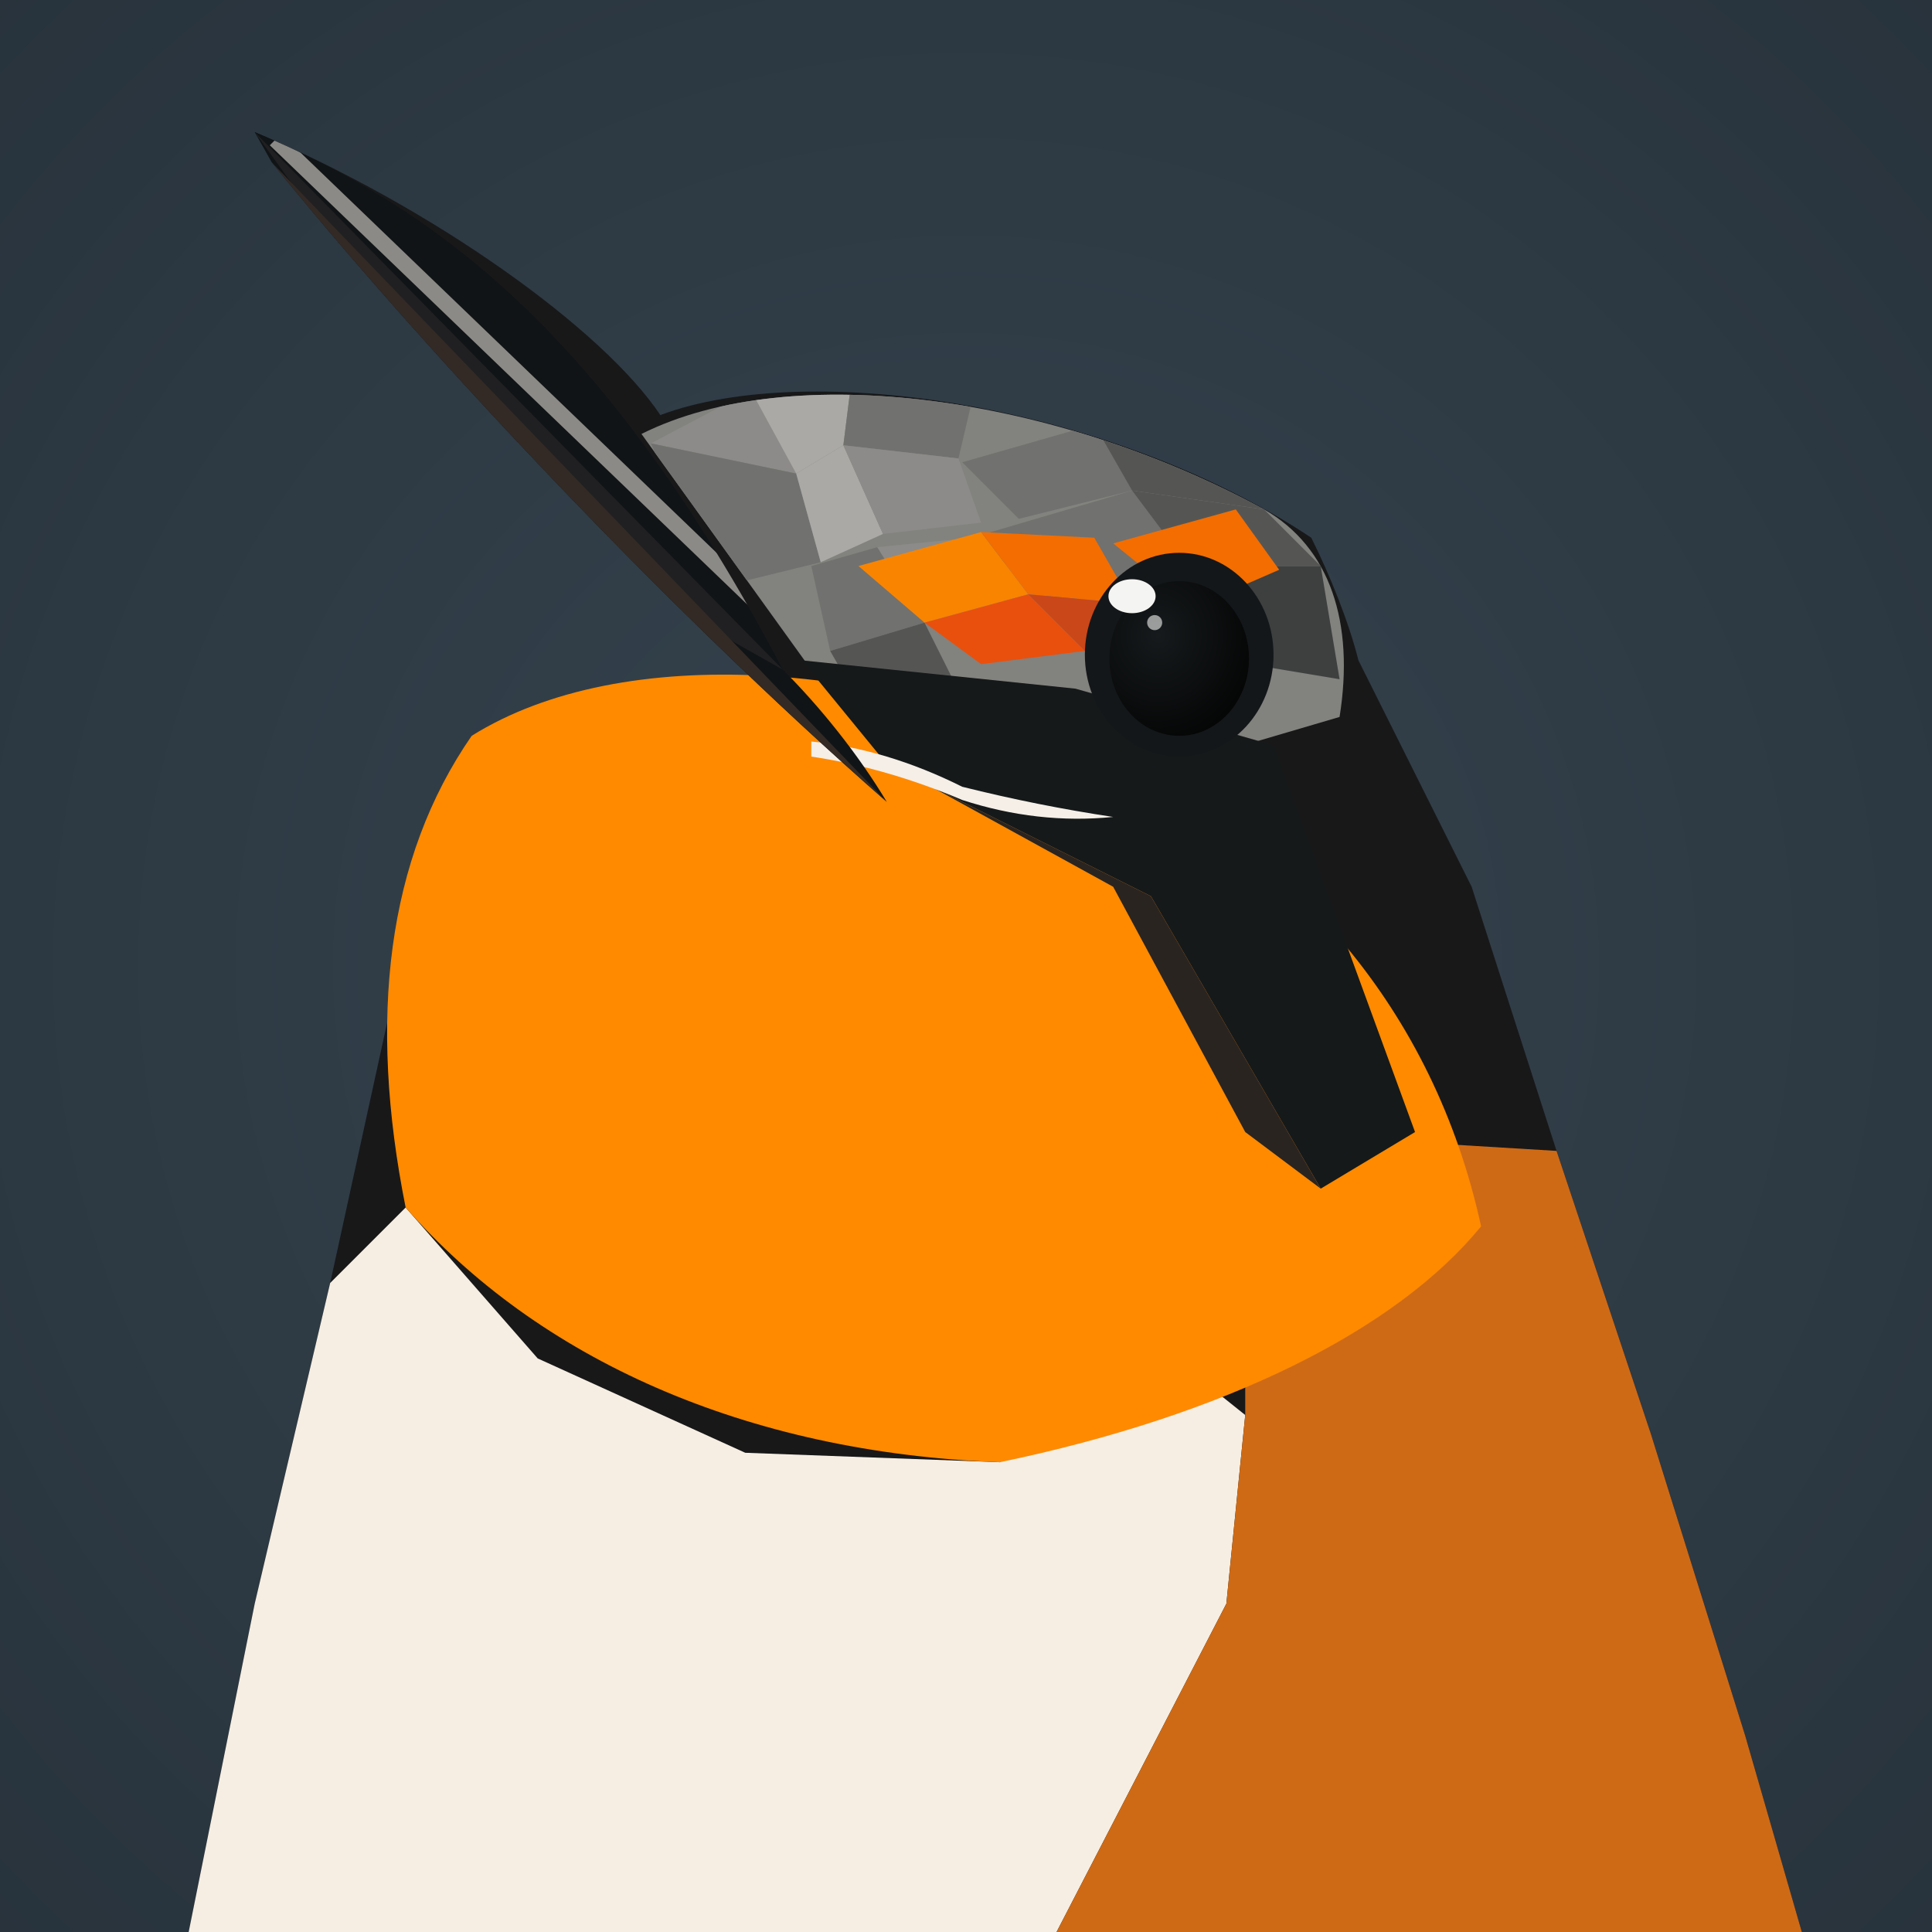
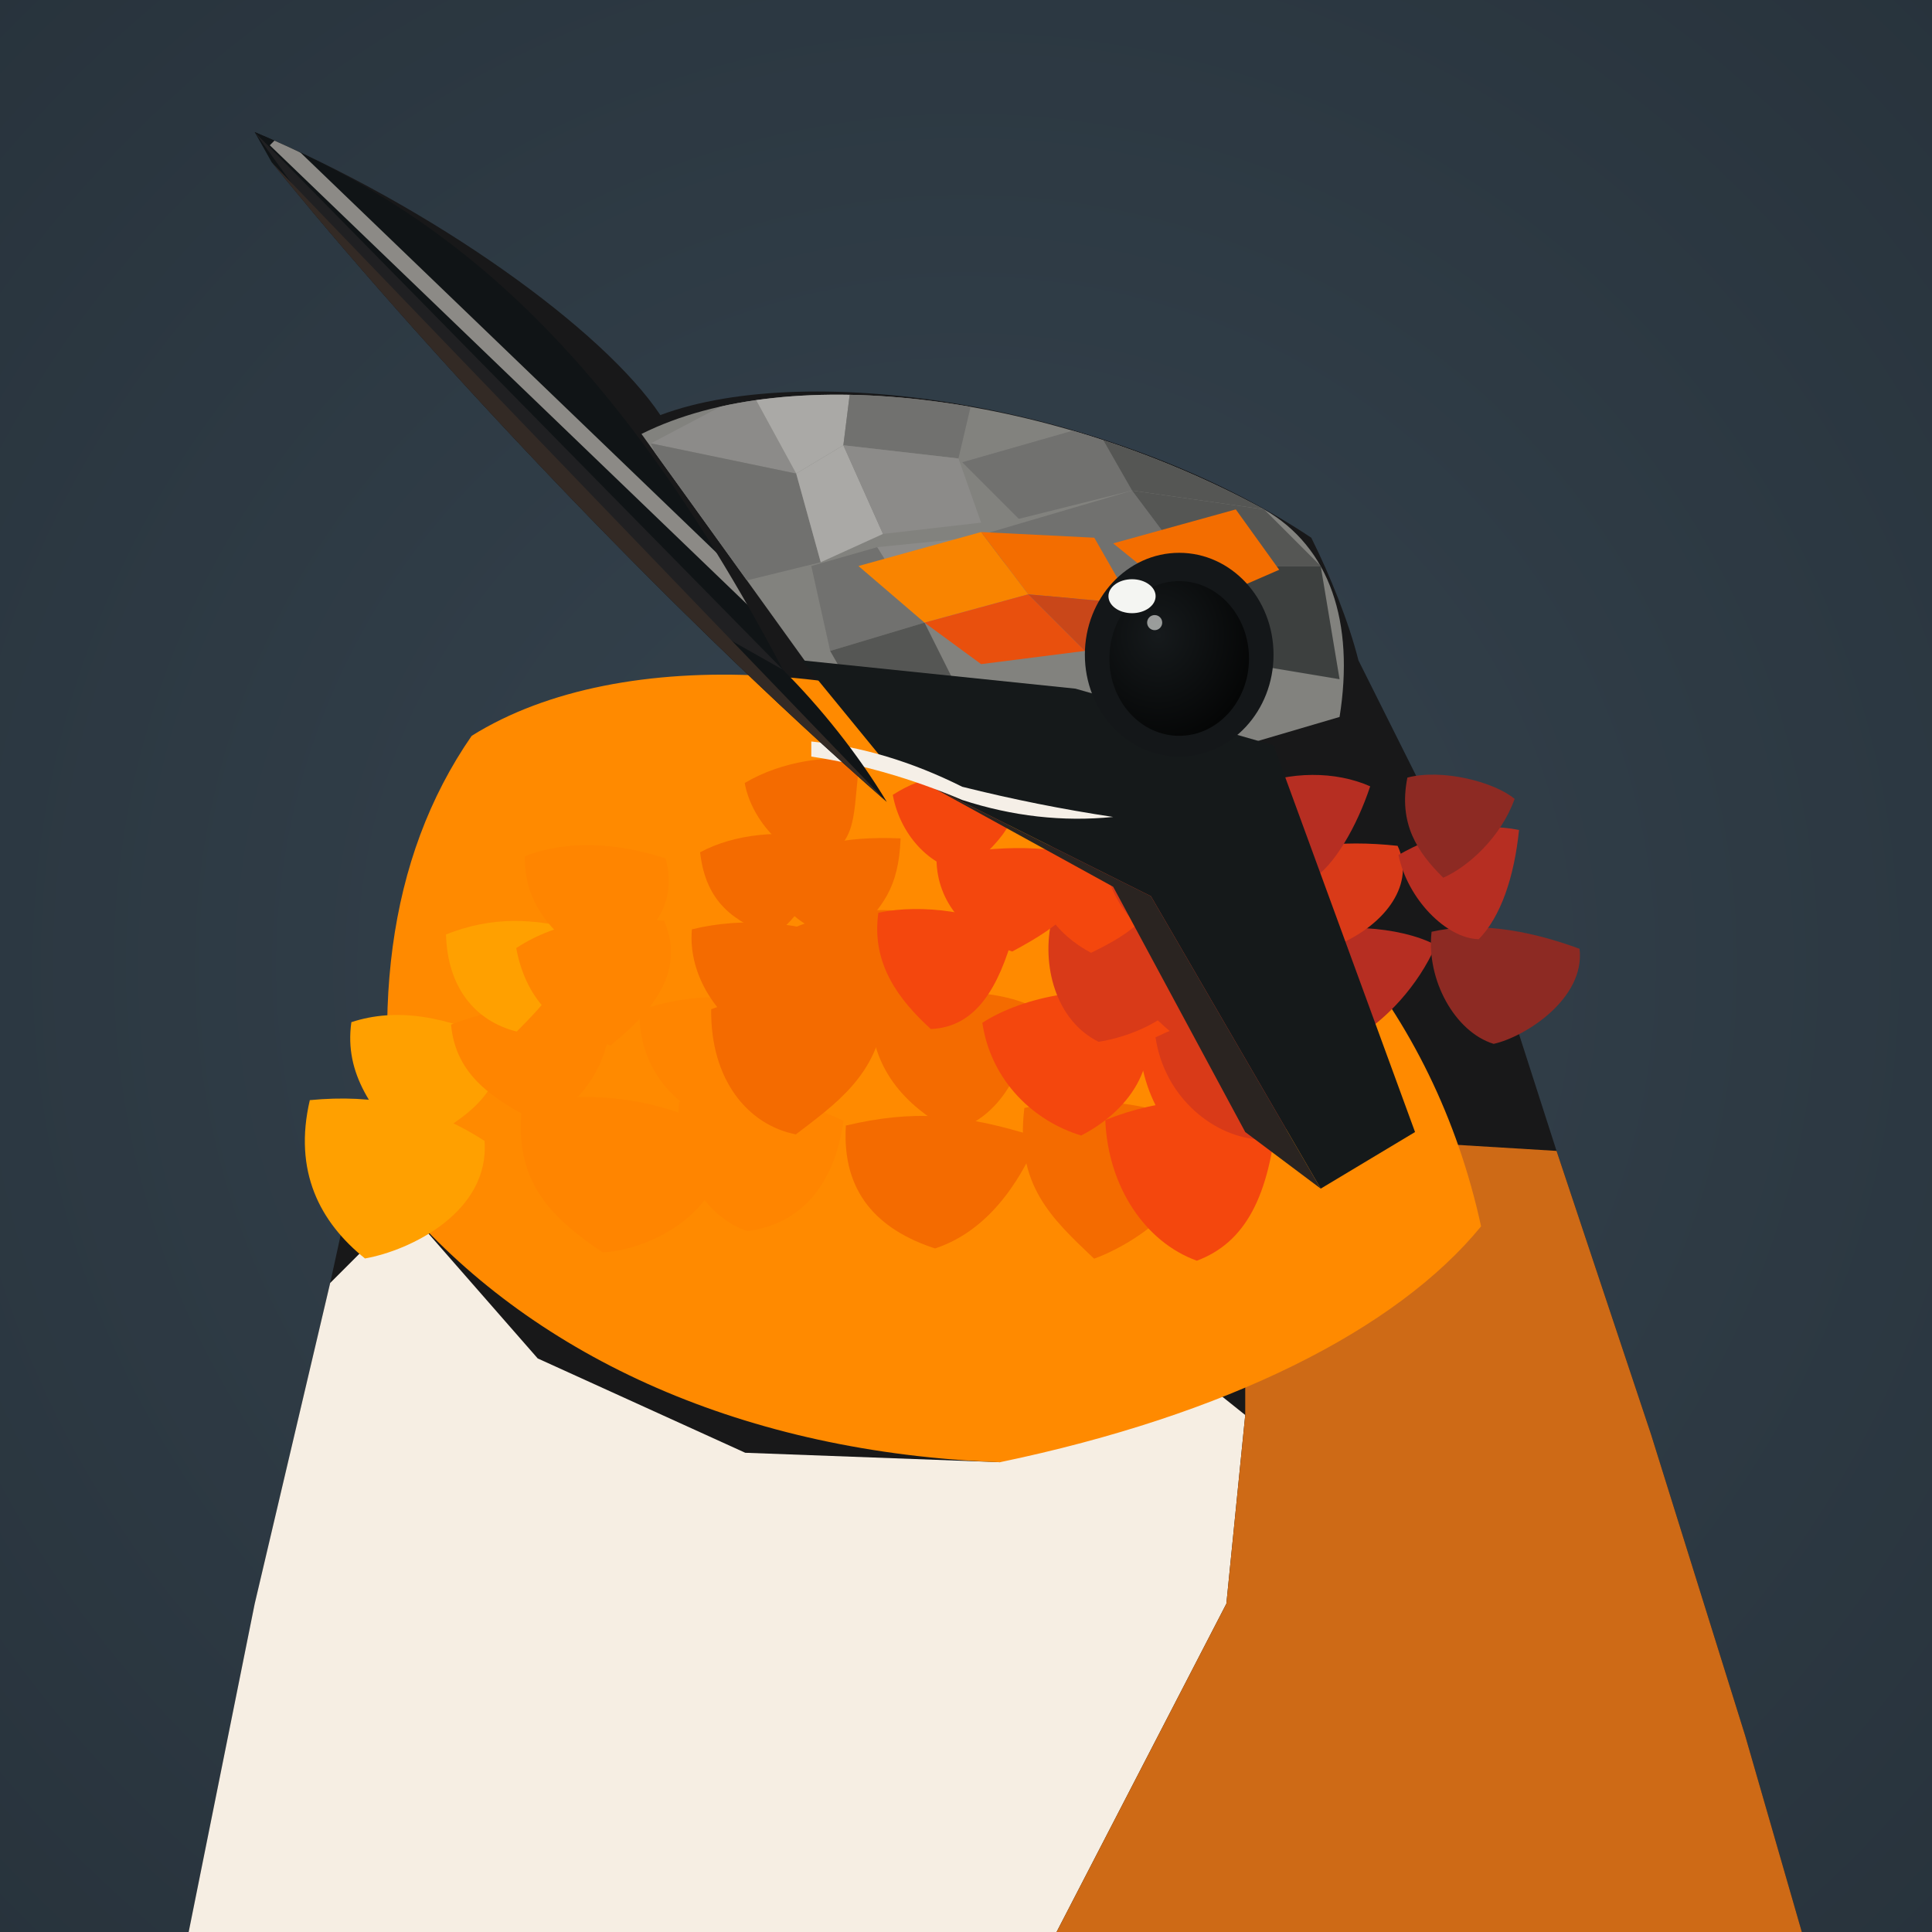
<svg xmlns="http://www.w3.org/2000/svg" viewBox="0 0 1024 1024" width="1024" height="1024">
  <defs>
    <radialGradient id="background-gradient" cx="50%" cy="50%" r="75%">
      <stop offset="0%" stop-color="#36444F" />
      <stop offset="100%" stop-color="#27323B" />
    </radialGradient>
    <radialGradient id="eye-iris-gradient" cx="35%" cy="35%" r="70%">
      <stop offset="0%" stop-color="#161A1C" />
      <stop offset="100%" stop-color="#050606" />
    </radialGradient>
    <clipPath id="beak-clip">
      <path d="M 135 70 C 230 110, 320 175, 415 355 C 435 375, 455 400, 470 425 C 350 320, 220 180, 144 86 Z" />
    </clipPath>
    <clipPath id="crown-clip">
      <path d="M 340 230 C 420 190, 560 210, 670 270 C 705 290, 718 330, 710 380 L 625 405 L 430 355 Z" />
    </clipPath>
    <clipPath id="preview-rounded-square">
      <rect x="0" y="0" width="1024" height="1024" rx="220" ry="220" />
    </clipPath>
  </defs>
  <g id="icon">
    <rect id="background" x="0" y="0" width="1024" height="1024" fill="url(#background-gradient)" />
    <g id="bird">
      <path id="bird-silhouette" d="M 135 70 C 230 110, 320 175, 350 220 C 430 190, 590 215, 695 285 C 705 305, 715 330, 720 350 L 780 470 L 825 610 L 875 760 L 925 920 L 955 1024 L 100 1024 L 135 850 L 175 680 L 210 520 L 250 390 C 320 380, 410 405, 470 425 C 350 320, 220 180, 135 70 Z" fill="#181819" />
      <polygon id="chest-base" points="610 710 530 775 395 770 285 720 215 640 175 680 135 850 100 1024 560 1024 650 850 660 750" fill="#F6EEE3" />
      <polygon id="side-body-base" points="660 600 825 610 875 760 925 920 955 1024 560 1024 650 850 660 750" fill="#CE6A16" />
      <path id="gorget-base" d="M 250 390 C 330 340, 470 350, 585 405 C 685 450, 760 535, 785 650 C 740 705, 650 750, 530 775 C 395 770, 285 720, 215 640 C 195 540, 205 455, 250 390 Z" fill="#FF8A00" />
+       <g id="gorget-feathers">
+         <g id="gorget-bottom-row">
+           <path id="gorget-bottom-row-01" d="M 164.21 583.09 C 198.17 579.87, 227.2 585.6, 256.81 604.7 C 259.64 642.29, 217.62 662.76, 193.45 667.01 C 169.47 647.77, 155.42 620.78, 164.21 583.09 Z" fill="#FFA000" />
+           <path id="gorget-bottom-row-02" d="M 276.89 584.79 C 313.46 577.96, 345.95 581.3, 380.95 598.59 C 391.08 638.83, 346.14 662.65, 319.36 663.79 C 291.81 645.16, 271.47 625.66, 276.89 584.79 Z" fill="#FF8500" />
+           <path id="gorget-bottom-row-03" d="M 359.96 584.02 C 385.87 577.5, 419.08 580.7, 447.14 594.04 C 441.81 630.35, 422.84 648.89, 396.26 652.53 C 373.76 645.35, 356.1 617.64, 359.96 584.02 Z" fill="#FF8500" />
+           <path id="gorget-bottom-row-04" d="M 448.33 596.56 C 483.67 588.28, 509.51 589.89, 550.5 602.87 C 539.63 628.86, 522.1 653.02, 495.58 661.7 C 464.96 651.68, 446.15 631.82, 448.33 596.56 Z" fill="#F46B00" />
+           <path id="gorget-bottom-row-05" d="M 542.93 587.26 C 575.61 580.14, 614.77 584.06, 634.81 598.37 C 641.07 636.47, 597.03 661.12, 579.89 667.13 C 557.16 645.52, 538.0 628.03, 542.93 587.26 Z" fill="#F46B00" />
+           <path id="gorget-bottom-row-06" d="M 585.83 593.62 C 616.35 581.59, 644.15 580.44, 676.87 590.04 C 672.79 634.13, 660.1 658.55, 634.35 668.2 C 606.99 658.33, 587.22 629.0, 585.83 593.62 Z" fill="#F4470D" />
+         </g>
+         <g id="gorget-row-4">
+           <path id="gorget-row-4-01" d="M 186.23 541.77 C 210.05 533.93, 236.59 538.37, 267.23 553.22 C 263.89 588.47, 236.75 595.1, 217.74 611.14 C 197.9 589.18, 182.31 569.51, 186.23 541.77 Z" fill="#FFA000" />
+           <path id="gorget-row-4-02" d="M 239.06 543.05 C 266.27 532.43, 299.13 529.2, 322.74 535.38 C 325.73 561.18, 307.5 587.15, 286.05 595.35 C 262.12 582.92, 241.59 570.59, 239.06 543.05 Z" fill="#FF8500" />
+           <path id="gorget-row-4-03" d="M 338.88 535.44 C 369.43 525.47, 393.54 526.49, 428.95 536.82 C 417.16 568.31, 415.46 584.4, 382.99 595.92 C 355.68 586.77, 338.43 564.69, 338.88 535.44 Z" fill="#FF8500" />
+           <path id="gorget-row-4-04" d="M 376.95 534.91 C 402.91 525.23, 435.66 526.07, 468.47 536.12 C 466.2 569.57, 441.29 586.25, 421.84 601.24 C 396.45 596.32, 376.45 572.31, 376.95 534.91 Z" fill="#F46B00" />
+           <path id="gorget-row-4-05" d="M 461.24 534.15 C 488.0 523.94, 525.53 522.49, 548.88 534.15 C 542.95 568.21, 530.39 592.11, 505.06 599.6 C 483.13 588.21, 461.24 568.99, 461.24 534.15 Z" fill="#F46B00" />
+           <path id="gorget-row-4-06" d="M 520.65 542.11 C 542.73 527.71, 581.59 520.95, 605.63 529.34 C 617.56 565.86, 596.34 589.75, 573.07 601.84 C 548.51 594.47, 525.37 573.51, 520.65 542.11 Z" fill="#F4470D" />
+           <path id="gorget-row-4-07" d="M 603.93 537.78 C 629.77 530.01, 659.01 533.78, 685.34 546.04 C 673.6 579.45, 666.91 596.41, 637.76 609.7 C 615.46 603.19, 600.69 569.78, 603.93 537.78 Z" fill="#F4470D" />
+           <path id="gorget-row-4-08" d="M 612.45 549.79 C 642.28 535.39, 677.67 530.0, 707.57 535.8 C 698.37 568.2, 703.02 593.96, 669.01 604.01 C 644.02 603.41, 617.17 581.95, 612.45 549.79 Z" fill="#D93A18" />
+         </g>
+         <g id="gorget-row-3">
+           <path id="gorget-row-3-01" d="M 236.39 495.26 C 261.05 485.61, 282.08 486.55, 308.41 493.25 C 299.0 521.02, 289.15 531.31, 273.87 546.75 C 251.76 541.17, 237.18 523.37, 236.39 495.26 Z" fill="#FFA000" />
+           <path id="gorget-row-3-02" d="M 273.62 502.51 C 295.95 487.72, 323.85 484.66, 351.92 488.05 C 365.99 519.05, 336.86 543.1, 323.63 554.1 C 296.9 547.41, 278.9 531.1, 273.62 502.51 Z" fill="#FF8500" />
+           <path id="gorget-row-3-03" d="M 366.73 492.57 C 393.76 485.88, 426.71 488.28, 450.47 500.3 C 439.77 528.51, 429.04 540.92, 403.4 552.7 C 380.29 541.1, 364.51 516.57, 366.73 492.57 Z" fill="#F46B00" />
+           <path id="gorget-row-3-04" d="M 419.84 492.13 C 443.56 482.08, 469.02 479.1, 502.71 486.44 C 507.24 517.47, 482.68 539.32, 465.16 545.9 C 441.68 539.65, 421.93 522.65, 419.84 492.13 Z" fill="#F46B00" />
+           <path id="gorget-row-3-05" d="M 465.56 483.78 C 488.79 478.79, 520.07 483.6, 537.47 494.18 C 529.28 523.47, 517.34 544.42, 493.35 545.4 C 476.65 530.18, 461.64 510.87, 465.56 483.78 Z" fill="#F4470D" />
+           <path id="gorget-row-3-06" d="M 557.56 486.95 C 584.47 483.33, 615.21 491.94, 633.89 505.26 C 638.06 532.4, 606.04 548.44, 582.28 552.17 C 559.57 540.97, 551.69 511.45, 557.56 486.95 Z" fill="#D93A18" />
+           <path id="gorget-row-3-07" d="M 595.78 495.03 C 620.5 485.41, 655.46 488.34, 672.39 498.22 C 681.91 527.28, 646.59 550.36, 631.61 556.19 C 610.11 538.1, 594.4 528.17, 595.78 495.03 Z" fill="#D93A18" />
+           <path id="gorget-row-3-08" d="M 683.43 496.32 C 707.02 488.87, 741.78 490.65, 761.11 500.94 C 751.54 522.8, 734.26 540.76, 719.24 549.45 C 699.49 536.75, 682.07 519.12, 683.43 496.32 Z" fill="#B62E22" />
+           <path id="gorget-row-3-09" d="M 758.77 493.85 C 781.26 488.84, 807.42 491.92, 837.19 502.87 C 840.29 529.18, 808.46 549.56, 791.66 553.27 C 771.24 547.0, 755.83 519.4, 758.77 493.85 Z" fill="#8D2A23" />
+         </g>
+         <g id="gorget-row-2">
+           <path id="gorget-row-2-01" d="M 278.17 453.84 C 299.91 445.16, 326.9 446.44, 352.79 455.01 C 360.03 481.02, 343.29 501.67, 314.62 508.93 C 293.61 496.39, 277.76 479.52, 278.17 453.84 Z" fill="#FF8500" />
+           <path id="gorget-row-2-02" d="M 371.07 451.73 C 389.47 441.83, 414.36 439.68, 437.13 444.29 C 434.86 469.36, 423.01 487.1, 409.53 496.21 C 389.71 488.61, 374.15 479.03, 371.07 451.73 Z" fill="#F46B00" />
+           <path id="gorget-row-2-03" d="M 406.15 459.98 C 424.36 448.61, 447.03 442.98, 477.35 444.37 C 476.23 471.03, 468.0 480.35, 451.58 497.03 C 430.48 496.41, 411.24 483.22, 406.15 459.98 Z" fill="#F46B00" />
+           <path id="gorget-row-2-04" d="M 496.36 455.79 C 519.62 447.52, 558.33 447.8, 574.8 454.34 C 578.59 477.87, 563.82 489.67, 536.49 504.33 C 511.93 496.09, 496.77 478.12, 496.36 455.79 Z" fill="#F4470D" />
+           <path id="gorget-row-2-05" d="M 548.15 451.83 C 571.81 445.52, 600.23 448.01, 618.27 458.78 C 617.32 486.03, 592.29 498.07, 578.28 505.01 C 559.9 495.29, 545.62 477.34, 548.15 451.83 Z" fill="#F4470D" />
+           <path id="gorget-row-2-06" d="M 586.15 445.98 C 614.32 443.52, 638.0 449.59, 663.81 461.03 C 668.02 484.03, 635.37 500.07, 616.11 499.27 C 596.42 490.76, 582.31 465.78, 586.15 445.98 Z" fill="#D93A18" />
+           <path id="gorget-row-2-07" d="M 663.61 459.4 C 682.83 448.18, 710.46 444.98, 740.75 448.31 C 750.15 467.83, 735.23 489.7, 708.94 500.86 C 687.98 497.98, 667.3 485.1, 663.61 459.4 Z" fill="#D93A18" />
+           <path id="gorget-row-2-08" d="M 741.21 453.13 C 762.06 441.39, 783.5 435.49, 805.12 439.9 C 802.55 464.98, 795.41 485.9, 783.78 497.79 C 766.63 497.44, 746.07 476.61, 741.21 453.13 Z" fill="#B62E22" />
+         </g>
+         <g id="gorget-top-row">
+           <path id="gorget-top-row-01" d="M 394.71 415.0 C 414.59 403.18, 441.36 399.58, 455.61 404.02 C 451.72 431.26, 455.67 446.85, 433.61 456.33 C 416.95 454.31, 398.37 435.3, 394.71 415.0 Z" fill="#F46B00" />
+           <path id="gorget-top-row-02" d="M 473.19 421.3 C 490.15 410.24, 509.71 407.82, 534.73 409.93 C 545.77 434.72, 526.9 447.49, 512.52 461.96 C 495.04 460.97, 477.41 444.13, 473.19 421.3 Z" fill="#F4470D" />
+           <path id="gorget-top-row-03" d="M 541.63 414.81 C 562.18 404.68, 592.0 400.79, 608.7 407.26 C 607.47 436.75, 601.63 447.04, 580.87 461.64 C 562.48 457.54, 544.75 442.5, 541.63 414.81 Z" fill="#D93A18" />
+           <path id="gorget-top-row-04" d="M 607.59 410.53 C 631.11 406.49, 656.59 408.38, 674.14 417.25 C 674.61 436.42, 650.72 446.92, 636.49 457.2 C 618.76 446.91, 605.6 430.24, 607.59 410.53 Z" fill="#D93A18" />
+           <path id="gorget-top-row-05" d="M 662.89 417.27 C 683.74 408.65, 707.82 408.6, 726.23 416.77 C 719.2 437.98, 707.04 459.3, 694.95 466.39 C 675.99 453.63, 663.09 442.35, 662.89 417.27 Z" fill="#B62E22" />
+           <path id="gorget-top-row-06" d="M 745.94 412.14 C 764.33 407.31, 791.94 414.36, 802.78 423.43 C 795.57 443.71, 778.12 459.46, 764.94 465.2 C 751.32 451.73, 741.07 436.63, 745.94 412.14 Z" fill="#8D2A23" />
+         </g>
+       </g>
      <g id="head">
        <path id="crown-base" d="M 340 230 C 420 190, 560 210, 670 270 C 705 290, 718 330, 710 380 L 625 405 L 430 355 Z" fill="#82827E" />
        <g id="crown-facets" clip-path="url(#crown-clip)">
          <polygon id="crown-facet-01" points="345 235 398 207 422 251" fill="#8C8B89" />
          <polygon id="crown-facet-02" points="398 207 452 196 447 236 422 251" fill="#AAA9A6" />
          <polygon id="crown-facet-03" points="452 196 516 209 508 243 447 236" fill="#71716F" />
          <polygon id="crown-facet-04" points="345 235 422 251 435 298 378 312" fill="#71716F" />
          <polygon id="crown-facet-05" points="422 251 447 236 468 283 435 298" fill="#AAA9A6" />
          <polygon id="crown-facet-06" points="447 236 508 243 520 277 468 283" fill="#8C8B89" />
          <polygon id="crown-facet-07" points="510 245 580 225 600 260 540 275" fill="#71716F" />
          <polygon id="crown-facet-08" points="580 225 650 240 670 270 600 260" fill="#555654" />
          <polygon id="crown-facet-09" points="430 300 465 290 490 330 440 345" fill="#71716F" />
          <polygon id="crown-facet-10" points="465 290 515 285 535 325 490 330" fill="#8C8B89" />
          <polygon id="crown-facet-11" points="515 285 600 260 630 300 560 320" fill="#71716F" />
          <polygon id="crown-facet-12" points="630 300 700 300 710 360 650 350" fill="#3D403F" />
          <polygon id="crown-facet-13" points="440 345 490 330 510 370 460 380" fill="#555654" />
          <polygon id="crown-facet-14" points="600 260 670 270 700 300 630 300" fill="#555654" />
        </g>
        <g id="forehead">
          <polygon id="forehead-01" points="455 300 520 282 545 315 490 330" fill="#F98400" />
          <polygon id="forehead-02" points="520 282 580 285 600 320 545 315" fill="#F36D00" />
          <polygon id="forehead-03" points="490 330 545 315 575 345 520 352" fill="#E9500D" />
          <polygon id="forehead-04" points="545 315 600 320 625 350 575 345" fill="#C94719" />
          <polygon id="forehead-05" points="590 288 655 270 678 302 632 322" fill="#F36D00" />
        </g>
        <polygon id="eye-stripe" points="425 350 570 365 675 395 750 600 700 630 610 475 470 405" fill="#15191A" />
        <polygon id="eye-stripe-secondary" points="470 405 610 475 700 630 660 600 590 470 490 415" fill="#2A2421" />
        <path id="cheek-separator" d="M 430 393 Q 470 397, 510 417 Q 550 427, 590 433 Q 550 437, 510 424 Q 470 407, 430 401 Z" fill="#F5EFE7" />
        <g id="eye">
          <ellipse id="eye-outer" cx="625" cy="347" rx="50" ry="54" fill="#141719" />
          <ellipse id="eye-iris" cx="625" cy="349" rx="37" ry="41" fill="url(#eye-iris-gradient)" />
          <ellipse id="eye-highlight-primary" cx="600" cy="316" rx="12.5" ry="9" fill="#F4F5F2" />
          <ellipse id="eye-highlight-secondary" cx="612" cy="330" rx="4" ry="4" fill="#F4F5F2" opacity="0.6" />
        </g>
      </g>
      <g id="beak" clip-path="url(#beak-clip)">
        <path id="beak-main" d="M 135 70 C 230 110, 320 175, 415 355 C 435 375, 455 400, 470 425 C 350 320, 220 180, 144 86 Z" fill="#101416" />
        <polygon id="beak-face-upper" points="135 70 415 355 300 290 200 160" fill="#202022" />
        <polygon id="beak-face-lower" points="144 86 470 425 350 340 220 180" fill="#332A25" />
        <polygon id="beak-highlight" points="149 71 411 323 405 329 143 77" fill="#C6C2BA" opacity="0.68" />
      </g>
    </g>
  </g>
</svg>
